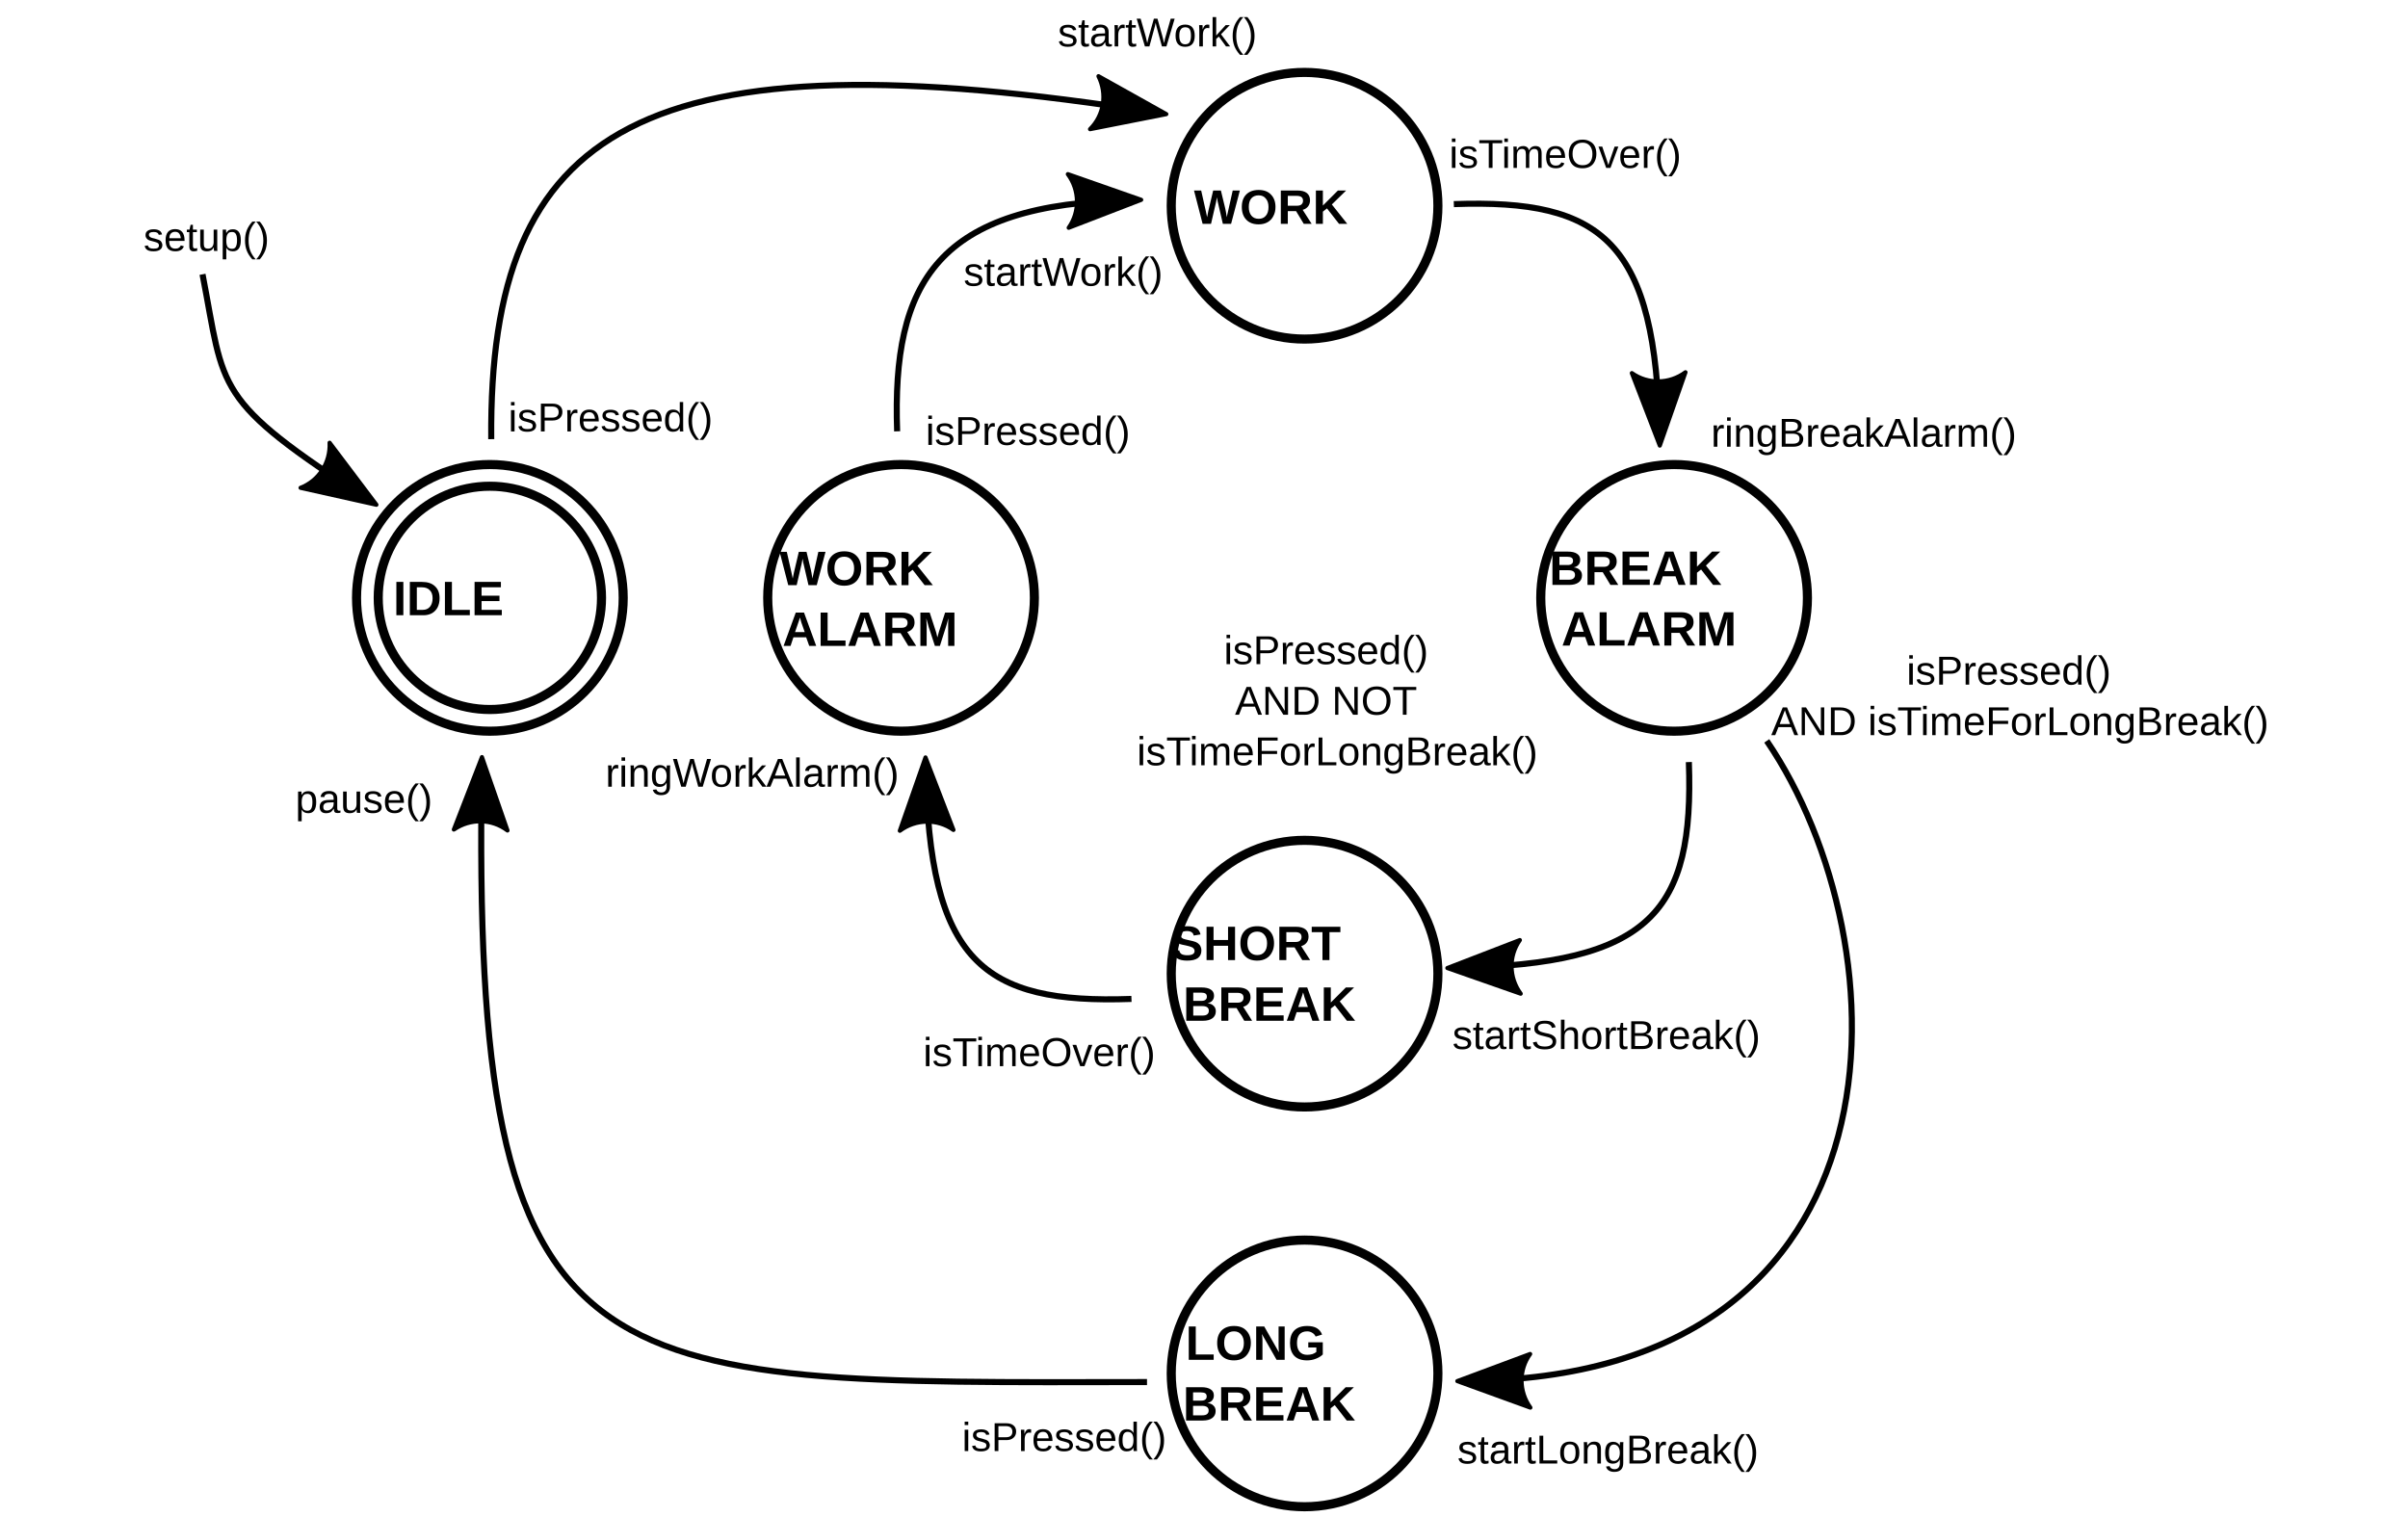
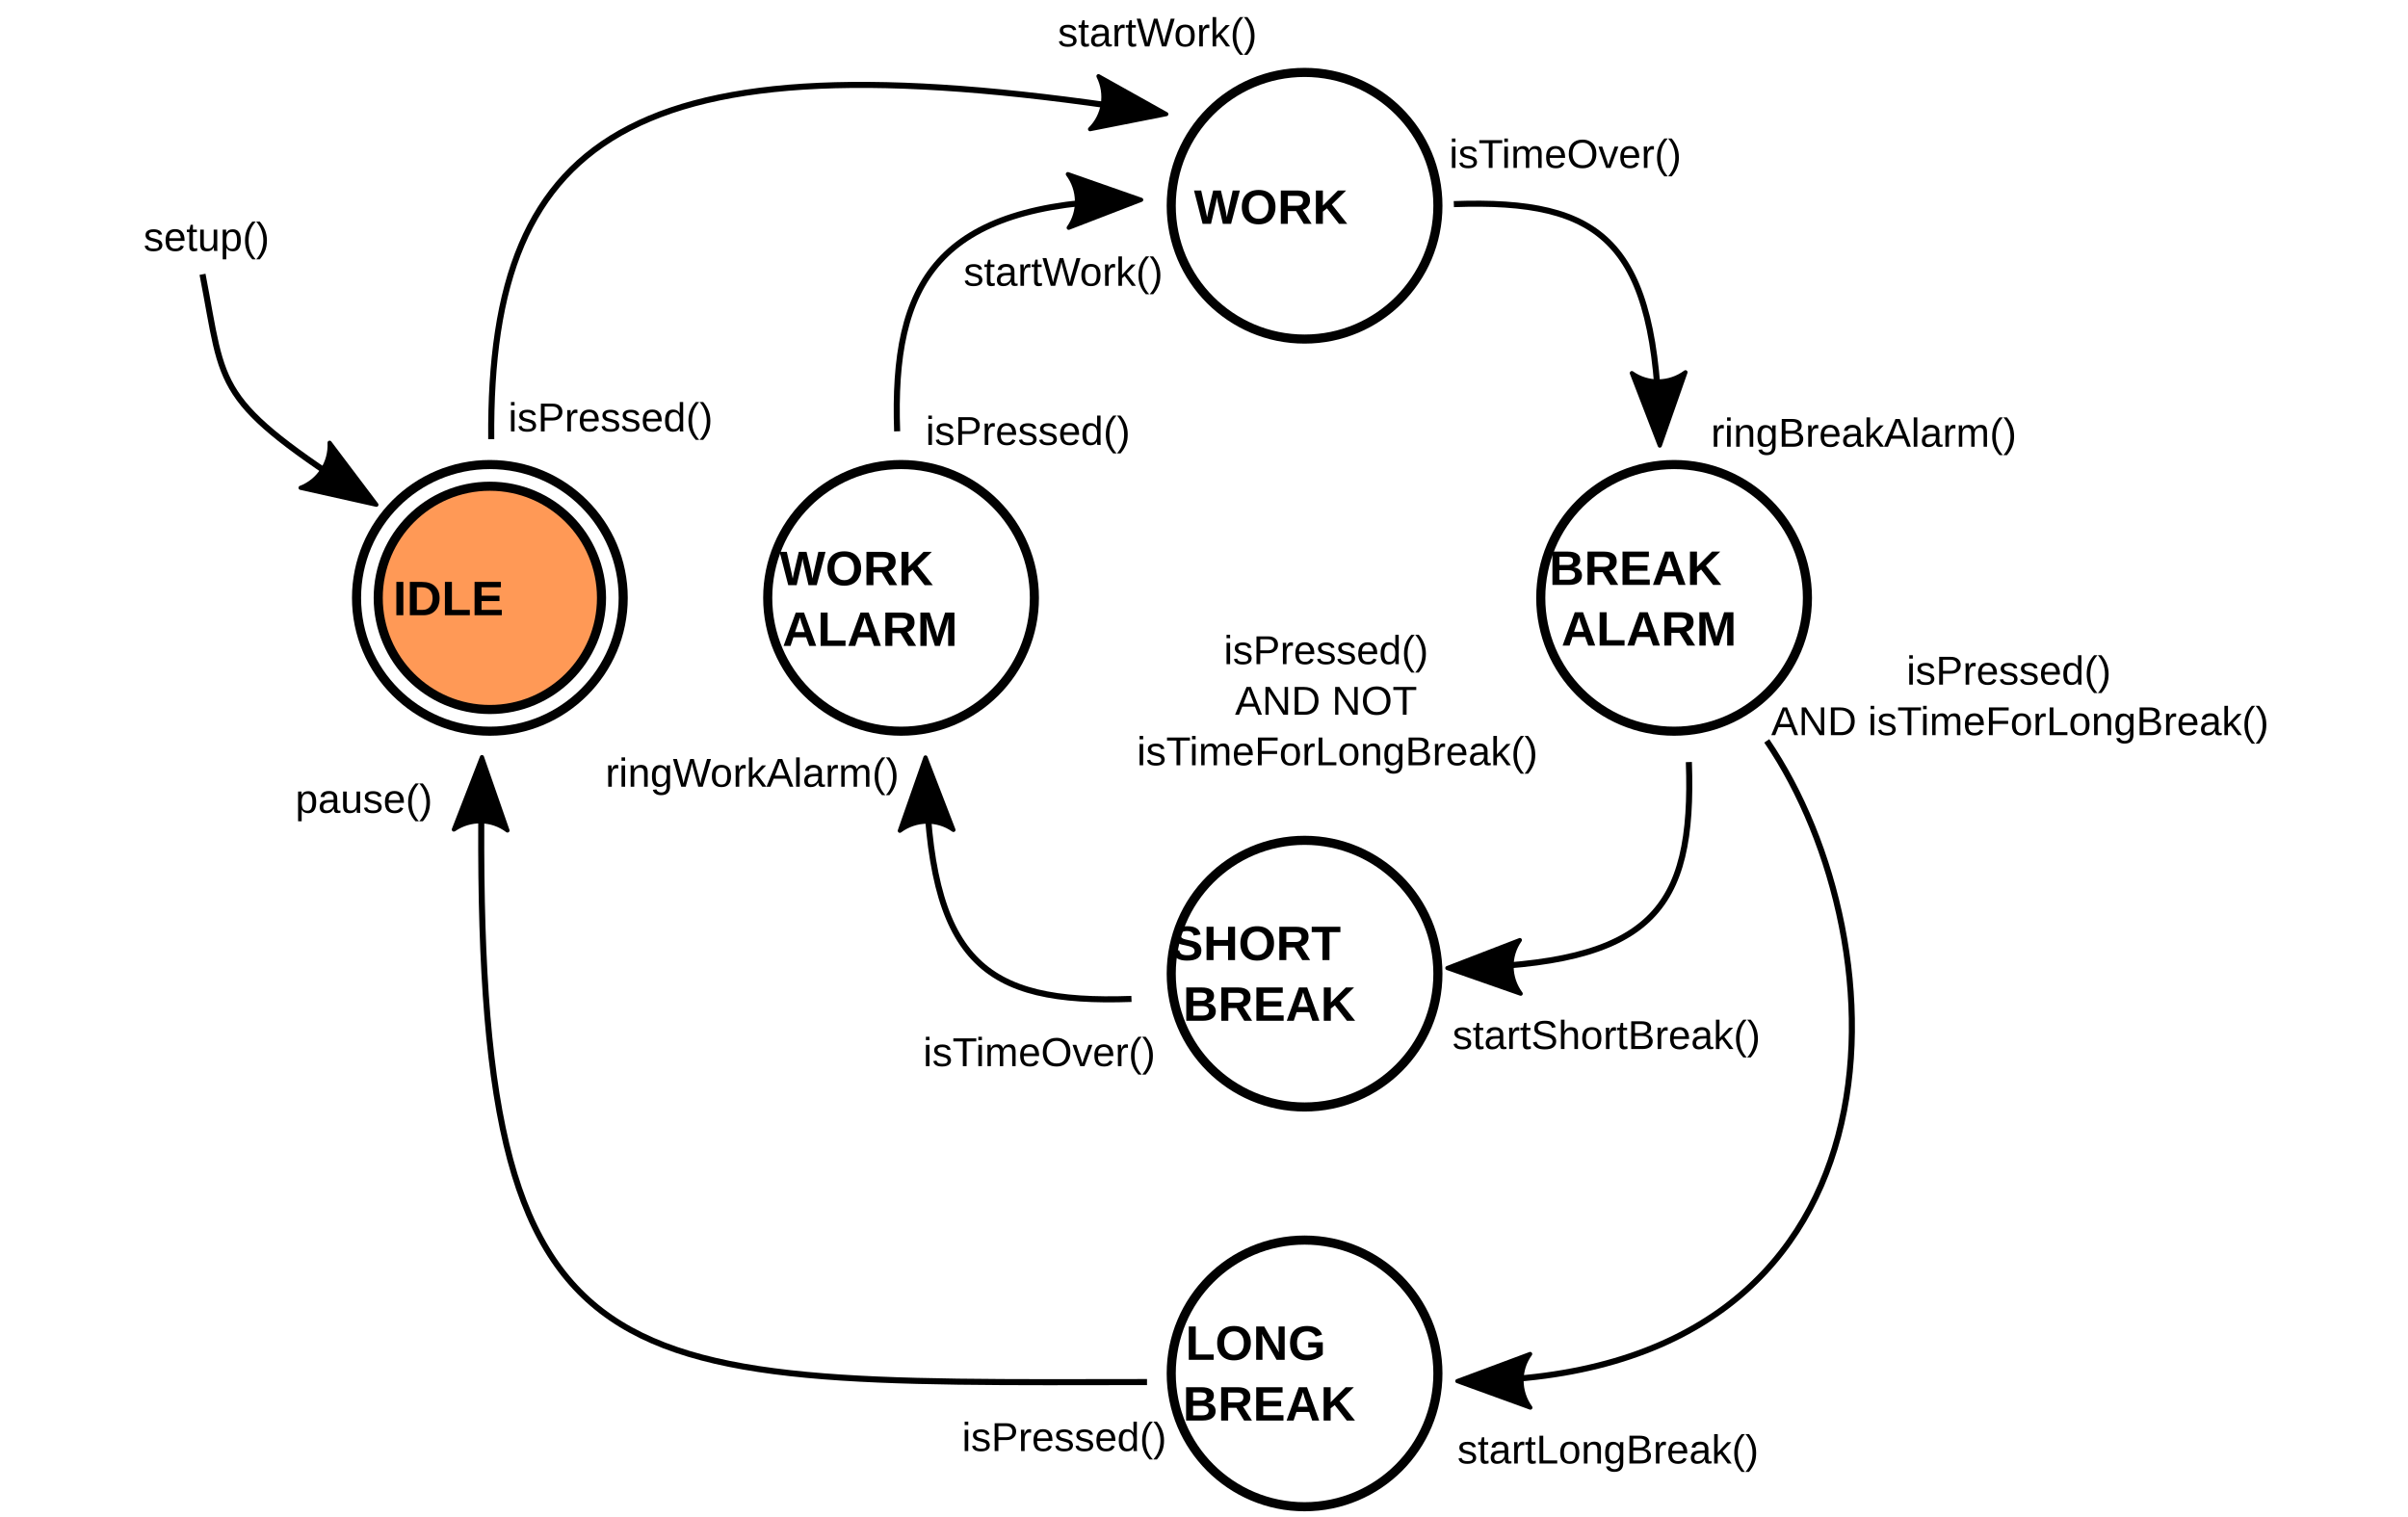
<svg xmlns="http://www.w3.org/2000/svg" width="793.701" height="500" viewBox="0 0 210 132.292" version="1.1" id="svg8">
  <defs id="defs2">
    <marker style="overflow:visible" id="Arrow2Lend" refX="0" refY="0" orient="auto">
      <path transform="matrix(-1.1,0,0,-1.1,-1.1,0)" d="M 8.719,4.034 -2.207,0.016 8.719,-4.002 c -1.745,2.372 -1.735,5.617 -6e-7,8.035 z" style="fill:#000000;fill-opacity:1;fill-rule:evenodd;stroke:#000000;stroke-width:0.625;stroke-linejoin:round;stroke-opacity:1" id="path871" />
    </marker>
    <marker style="overflow:visible" id="Arrow2Lend-0" refX="0" refY="0" orient="auto">
      <path transform="matrix(-1.1,0,0,-1.1,-1.1,0)" d="M 8.719,4.034 -2.207,0.016 8.719,-4.002 c -1.745,2.372 -1.735,5.617 -6e-7,8.035 z" style="fill:#000000;fill-opacity:1;fill-rule:evenodd;stroke:#000000;stroke-width:0.625;stroke-linejoin:round;stroke-opacity:1" id="path871-8" />
    </marker>
    <marker style="overflow:visible" id="Arrow2Lend-0-7" refX="0" refY="0" orient="auto">
      <path transform="matrix(-1.1,0,0,-1.1,-1.1,0)" d="M 8.719,4.034 -2.207,0.016 8.719,-4.002 c -1.745,2.372 -1.735,5.617 -6e-7,8.035 z" style="fill:#000000;fill-opacity:1;fill-rule:evenodd;stroke:#000000;stroke-width:0.625;stroke-linejoin:round;stroke-opacity:1" id="path871-8-8" />
    </marker>
    <marker style="overflow:visible" id="Arrow2Lend-0-7-5" refX="0" refY="0" orient="auto">
      <path transform="matrix(-1.1,0,0,-1.1,-1.1,0)" d="M 8.719,4.034 -2.207,0.016 8.719,-4.002 c -1.745,2.372 -1.735,5.617 -6e-7,8.035 z" style="fill:#000000;fill-opacity:1;fill-rule:evenodd;stroke:#000000;stroke-width:0.625;stroke-linejoin:round;stroke-opacity:1" id="path871-8-8-1" />
    </marker>
    <marker style="overflow:visible" id="Arrow2Lend-0-7-8" refX="0" refY="0" orient="auto">
      <path transform="matrix(-1.1,0,0,-1.1,-1.1,0)" d="M 8.719,4.034 -2.207,0.016 8.719,-4.002 c -1.745,2.372 -1.735,5.617 -6e-7,8.035 z" style="fill:#000000;fill-opacity:1;fill-rule:evenodd;stroke:#000000;stroke-width:0.625;stroke-linejoin:round;stroke-opacity:1" id="path871-8-8-6" />
    </marker>
    <marker style="overflow:visible" id="Arrow2Lend-0-8" refX="0" refY="0" orient="auto">
      <path transform="matrix(-1.1,0,0,-1.1,-1.1,0)" d="M 8.719,4.034 -2.207,0.016 8.719,-4.002 c -1.745,2.372 -1.735,5.617 -6e-7,8.035 z" style="fill:#000000;fill-opacity:1;fill-rule:evenodd;stroke:#000000;stroke-width:0.625;stroke-linejoin:round;stroke-opacity:1" id="path871-8-5" />
    </marker>
    <marker style="overflow:visible" id="Arrow2Lend-0-89" refX="0" refY="0" orient="auto">
      <path transform="matrix(-1.1,0,0,-1.1,-1.1,0)" d="M 8.719,4.034 -2.207,0.016 8.719,-4.002 c -1.745,2.372 -1.735,5.617 -6e-7,8.035 z" style="fill:#000000;fill-opacity:1;fill-rule:evenodd;stroke:#000000;stroke-width:0.625;stroke-linejoin:round;stroke-opacity:1" id="path871-8-4" />
    </marker>
    <marker style="overflow:visible" id="Arrow2Lend-0-7-5-9" refX="0" refY="0" orient="auto">
      <path transform="matrix(-1.1,0,0,-1.1,-1.1,0)" d="M 8.719,4.034 -2.207,0.016 8.719,-4.002 c -1.745,2.372 -1.735,5.617 -6e-7,8.035 z" style="fill:#000000;fill-opacity:1;fill-rule:evenodd;stroke:#000000;stroke-width:0.625;stroke-linejoin:round;stroke-opacity:1" id="path871-8-8-1-2" />
    </marker>
    <marker style="overflow:visible" id="Arrow2Lend-0-7-5-9-6" refX="0" refY="0" orient="auto">
      <path transform="matrix(-1.1,0,0,-1.1,-1.1,0)" d="M 8.719,4.034 -2.207,0.016 8.719,-4.002 c -1.745,2.372 -1.735,5.617 -6e-7,8.035 z" style="fill:#000000;fill-opacity:1;fill-rule:evenodd;stroke:#000000;stroke-width:0.625;stroke-linejoin:round;stroke-opacity:1" id="path871-8-8-1-2-0" />
    </marker>
    <marker style="overflow:visible" id="Arrow2Lend-0-7-5-9-6-4" refX="0" refY="0" orient="auto">
      <path transform="matrix(-1.1,0,0,-1.1,-1.1,0)" d="M 8.719,4.034 -2.207,0.016 8.719,-4.002 c -1.745,2.372 -1.735,5.617 -6e-7,8.035 z" style="fill:#000000;fill-opacity:1;fill-rule:evenodd;stroke:#000000;stroke-width:0.625;stroke-linejoin:round;stroke-opacity:1" id="path871-8-8-1-2-0-8" />
    </marker>
    <marker style="overflow:visible" id="Arrow2Lend-0-7-5-9-6-5" refX="0" refY="0" orient="auto">
      <path transform="matrix(-1.1,0,0,-1.1,-1.1,0)" d="M 8.719,4.034 -2.207,0.016 8.719,-4.002 c -1.745,2.372 -1.735,5.617 -6e-7,8.035 z" style="fill:#000000;fill-opacity:1;fill-rule:evenodd;stroke:#000000;stroke-width:0.625;stroke-linejoin:round;stroke-opacity:1" id="path871-8-8-1-2-0-3" />
    </marker>
  </defs>
  <g id="layer1">
    <circle style="opacity:0.996;fill:none;stroke:#000000;stroke-width:0.794;stroke-linejoin:round;stroke-miterlimit:4;stroke-dasharray:none;stroke-dashoffset:0;stroke-opacity:1" id="path833-00-9" cx="113.771" cy="84.914" r="11.628" />
    <text xml:space="preserve" style="font-size:4.233px;line-height:1.25;font-family:Arial;-inkscape-font-specification:Arial;stroke-width:0.265" x="113.64" y="83.731" id="text1147-6-3">
      <tspan id="tspan1145-2-3" x="113.64" y="83.731" style="font-style:normal;font-variant:normal;font-weight:bold;font-stretch:normal;font-family:Arial;-inkscape-font-specification:'Arial Bold';text-align:center;text-anchor:middle;stroke-width:0.265">SHORT</tspan>
      <tspan x="113.64" y="89.023" style="font-style:normal;font-variant:normal;font-weight:bold;font-stretch:normal;font-family:Arial;-inkscape-font-specification:'Arial Bold';text-align:center;text-anchor:middle;stroke-width:0.265" id="tspan1233">BREAK</tspan>
    </text>
    <circle style="opacity:0.996;fill:none;stroke:#000000;stroke-width:0.794;stroke-linejoin:round;stroke-miterlimit:4;stroke-dasharray:none;stroke-dashoffset:0;stroke-opacity:1" id="path833" cx="42.721" cy="52.141" r="11.628" />
-     <circle style="opacity:0.996;fill:none;stroke:#000000;stroke-width:0.794;stroke-linejoin:round;stroke-miterlimit:4;stroke-dasharray:none;stroke-dashoffset:0;stroke-opacity:1" id="path833-0" cx="42.721" cy="52.141" r="9.736" />
+     <circle style="opacity:0.996;fill:#ff9955;stroke:#000000;stroke-width:0.794;stroke-linejoin:round;stroke-miterlimit:4;stroke-dasharray:none;stroke-dashoffset:0;stroke-opacity:1" id="path833-0" cx="42.721" cy="52.141" r="9.736" />
    <text xml:space="preserve" style="font-size:4.233px;line-height:1.25;font-family:Arial;-inkscape-font-specification:Arial;stroke-width:0.265" x="42.046" y="53.656" id="text1147">
      <tspan id="tspan1145" x="42.046" y="53.656" style="font-style:normal;font-variant:normal;font-weight:bold;font-stretch:normal;font-family:Arial;-inkscape-font-specification:'Arial Bold';text-align:center;text-anchor:middle;stroke-width:0.265">IDLE</tspan>
    </text>
    <circle style="opacity:0.996;fill:none;stroke:#000000;stroke-width:0.794;stroke-linejoin:round;stroke-miterlimit:4;stroke-dasharray:none;stroke-dashoffset:0;stroke-opacity:1" id="path833-00" cx="113.771" cy="17.943" r="11.628" />
    <text xml:space="preserve" style="font-size:4.233px;line-height:1.25;font-family:Arial;-inkscape-font-specification:Arial;stroke-width:0.265" x="113.769" y="19.521" id="text1147-6">
      <tspan id="tspan1145-2" x="113.769" y="19.521" style="font-style:normal;font-variant:normal;font-weight:bold;font-stretch:normal;font-family:Arial;-inkscape-font-specification:'Arial Bold';text-align:center;text-anchor:middle;stroke-width:0.265">WORK</tspan>
    </text>
    <text xml:space="preserve" style="font-style:normal;font-variant:normal;font-weight:normal;font-stretch:normal;font-size:3.528px;line-height:1.25;font-family:Arial;-inkscape-font-specification:'Arial, Normal';font-variant-ligatures:normal;font-variant-caps:normal;font-variant-numeric:normal;font-variant-east-asian:normal;stroke-width:0.265" x="44.33" y="37.625" id="text1283">
      <tspan id="tspan1281" x="44.33" y="37.625" style="font-style:normal;font-variant:normal;font-weight:normal;font-stretch:normal;font-size:3.528px;font-family:Arial;-inkscape-font-specification:'Arial, Normal';font-variant-ligatures:normal;font-variant-caps:normal;font-variant-numeric:normal;font-variant-east-asian:normal;stroke-width:0.265">isPressed()</tspan>
    </text>
    <text xml:space="preserve" style="font-style:normal;font-variant:normal;font-weight:normal;font-stretch:normal;font-size:3.528px;line-height:1.25;font-family:Arial;-inkscape-font-specification:'Arial, Normal';font-variant-ligatures:normal;font-variant-caps:normal;font-variant-numeric:normal;font-variant-east-asian:normal;stroke-width:0.265" x="92.25" y="4.05" id="text1283-0">
      <tspan id="tspan1281-9" x="92.25" y="4.05" style="font-style:normal;font-variant:normal;font-weight:normal;font-stretch:normal;font-size:3.528px;font-family:Arial;-inkscape-font-specification:'Arial, Normal';font-variant-ligatures:normal;font-variant-caps:normal;font-variant-numeric:normal;font-variant-east-asian:normal;stroke-width:0.265">startWork()</tspan>
    </text>
    <text xml:space="preserve" style="font-style:normal;font-variant:normal;font-weight:normal;font-stretch:normal;font-size:3.528px;line-height:1.25;font-family:Arial;-inkscape-font-specification:'Arial, Normal';font-variant-ligatures:normal;font-variant-caps:normal;font-variant-numeric:normal;font-variant-east-asian:normal;stroke-width:0.265" x="126.383" y="14.644" id="text1283-0-0">
      <tspan id="tspan1281-9-3" x="126.383" y="14.644" style="font-style:normal;font-variant:normal;font-weight:normal;font-stretch:normal;font-size:3.528px;font-family:Arial;-inkscape-font-specification:'Arial, Normal';font-variant-ligatures:normal;font-variant-caps:normal;font-variant-numeric:normal;font-variant-east-asian:normal;stroke-width:0.265">isTimeOver()</tspan>
    </text>
    <text xml:space="preserve" style="font-style:normal;font-variant:normal;font-weight:normal;font-stretch:normal;font-size:3.528px;line-height:1.25;font-family:Arial;-inkscape-font-specification:'Arial, Normal';font-variant-ligatures:normal;font-variant-caps:normal;font-variant-numeric:normal;font-variant-east-asian:normal;stroke-width:0.265" x="52.793" y="68.614" id="text1283-0-0-0">
      <tspan id="tspan1281-9-3-2" x="52.793" y="68.614" style="font-style:normal;font-variant:normal;font-weight:normal;font-stretch:normal;font-size:3.528px;font-family:Arial;-inkscape-font-specification:'Arial, Normal';font-variant-ligatures:normal;font-variant-caps:normal;font-variant-numeric:normal;font-variant-east-asian:normal;stroke-width:0.265">ringWorkAlarm()</tspan>
    </text>
    <text xml:space="preserve" style="font-style:normal;font-variant:normal;font-weight:normal;font-stretch:normal;font-size:3.528px;line-height:1.25;font-family:Arial;-inkscape-font-specification:'Arial, Normal';font-variant-ligatures:normal;font-variant-caps:normal;font-variant-numeric:normal;font-variant-east-asian:normal;stroke-width:0.265" x="84.036" y="24.925" id="text1283-0-0-0-5-0">
      <tspan id="tspan1281-9-3-2-4-8" x="84.036" y="24.925" style="font-style:normal;font-variant:normal;font-weight:normal;font-stretch:normal;font-size:3.528px;font-family:Arial;-inkscape-font-specification:'Arial, Normal';font-variant-ligatures:normal;font-variant-caps:normal;font-variant-numeric:normal;font-variant-east-asian:normal;stroke-width:0.265">startWork()</tspan>
    </text>
    <circle style="opacity:0.996;fill:none;stroke:#000000;stroke-width:0.794;stroke-linejoin:round;stroke-miterlimit:4;stroke-dasharray:none;stroke-dashoffset:0;stroke-opacity:1" id="path833-00-4" cx="145.997" cy="52.141" r="11.628" />
    <text xml:space="preserve" style="font-size:4.233px;line-height:1.25;font-family:Arial;-inkscape-font-specification:Arial;stroke-width:0.265" x="146.747" y="51.01" id="text1147-6-7">
      <tspan id="tspan1145-2-4" x="146.747" y="51.01" style="font-style:normal;font-variant:normal;font-weight:bold;font-stretch:normal;font-family:Arial;-inkscape-font-specification:'Arial Bold';text-align:center;text-anchor:middle;stroke-width:0.265">BREAK</tspan>
      <tspan x="146.747" y="56.302" style="font-style:normal;font-variant:normal;font-weight:bold;font-stretch:normal;font-family:Arial;-inkscape-font-specification:'Arial Bold';text-align:center;text-anchor:middle;stroke-width:0.265" id="tspan1229">ALARM</tspan>
    </text>
    <circle style="opacity:0.996;fill:none;stroke:#000000;stroke-width:0.794;stroke-linejoin:round;stroke-miterlimit:4;stroke-dasharray:none;stroke-dashoffset:0;stroke-opacity:1" id="path833-00-1" cx="78.58" cy="52.141" r="11.628" />
    <text xml:space="preserve" style="font-size:4.233px;line-height:1.25;font-family:Arial;-inkscape-font-specification:Arial;stroke-width:0.265" x="78.81" y="51.036" id="text1147-6-8">
      <tspan id="tspan1145-2-5" x="78.81" y="51.036" style="font-style:normal;font-variant:normal;font-weight:bold;font-stretch:normal;font-family:Arial;-inkscape-font-specification:'Arial Bold';text-align:center;text-anchor:middle;stroke-width:0.265">WORK</tspan>
      <tspan x="78.81" y="56.328" style="font-style:normal;font-variant:normal;font-weight:bold;font-stretch:normal;font-family:Arial;-inkscape-font-specification:'Arial Bold';text-align:center;text-anchor:middle;stroke-width:0.265" id="tspan1231">ALARM</tspan>
    </text>
    <circle style="opacity:0.996;fill:none;stroke:#000000;stroke-width:0.794;stroke-linejoin:round;stroke-miterlimit:4;stroke-dasharray:none;stroke-dashoffset:0;stroke-opacity:1" id="path833-00-8" cx="113.771" cy="119.777" r="11.628" />
    <text xml:space="preserve" style="font-size:4.233px;line-height:1.25;font-family:Arial;-inkscape-font-specification:Arial;stroke-width:0.265" x="113.621" y="118.594" id="text1147-6-9">
      <tspan id="tspan1145-2-9" x="113.621" y="118.594" style="font-style:normal;font-variant:normal;font-weight:bold;font-stretch:normal;font-family:Arial;-inkscape-font-specification:'Arial Bold';text-align:center;text-anchor:middle;stroke-width:0.265">LONG</tspan>
      <tspan x="113.621" y="123.886" style="font-style:normal;font-variant:normal;font-weight:bold;font-stretch:normal;font-family:Arial;-inkscape-font-specification:'Arial Bold';text-align:center;text-anchor:middle;stroke-width:0.265" id="tspan1235">BREAK</tspan>
    </text>
    <path style="fill:none;stroke:#000000;stroke-width:0.529;stroke-linecap:butt;stroke-linejoin:miter;stroke-miterlimit:4;stroke-dasharray:none;stroke-opacity:1;marker-end:url(#Arrow2Lend)" d="M 42.84,38.301 C 42.617,11.007 55.868,2.679 101.015,9.851" id="path1266" />
    <path style="fill:none;stroke:#000000;stroke-width:0.529;stroke-linecap:butt;stroke-linejoin:miter;stroke-miterlimit:4;stroke-dasharray:none;stroke-opacity:1;marker-end:url(#Arrow2Lend-0)" d="m 154.077,64.613 c 12.054,17.649 13.32,55.657 -26.28,55.823" id="path1266-1" />
    <text xml:space="preserve" style="font-style:normal;font-variant:normal;font-weight:normal;font-stretch:normal;font-size:3.528px;line-height:1.25;font-family:Arial;-inkscape-font-specification:'Arial, Normal';font-variant-ligatures:normal;font-variant-caps:normal;font-variant-numeric:normal;font-variant-east-asian:normal;stroke-width:0.265" x="83.894" y="126.544" id="text1283-0-0-0-3">
      <tspan id="tspan1281-9-3-2-43" x="83.894" y="126.544" style="font-style:normal;font-variant:normal;font-weight:normal;font-stretch:normal;font-size:3.528px;font-family:Arial;-inkscape-font-specification:'Arial, Normal';font-variant-ligatures:normal;font-variant-caps:normal;font-variant-numeric:normal;font-variant-east-asian:normal;stroke-width:0.265">isPressed()</tspan>
    </text>
    <text xml:space="preserve" style="font-style:normal;font-variant:normal;font-weight:normal;font-stretch:normal;font-size:3.528px;line-height:1.25;font-family:Arial;-inkscape-font-specification:'Arial, Normal';font-variant-ligatures:normal;font-variant-caps:normal;font-variant-numeric:normal;font-variant-east-asian:normal;stroke-width:0.265" x="80.51" y="92.981" id="text1283-0-0-7">
      <tspan id="tspan1281-9-3-7" x="80.51" y="92.981" style="font-style:normal;font-variant:normal;font-weight:normal;font-stretch:normal;font-size:3.528px;font-family:Arial;-inkscape-font-specification:'Arial, Normal';font-variant-ligatures:normal;font-variant-caps:normal;font-variant-numeric:normal;font-variant-east-asian:normal;stroke-width:0.265">isTimeOver()</tspan>
    </text>
    <path style="fill:none;stroke:#000000;stroke-width:0.529;stroke-linecap:butt;stroke-linejoin:miter;stroke-miterlimit:4;stroke-dasharray:none;stroke-opacity:1;marker-end:url(#Arrow2Lend-0-7-5)" d="m 126.788,17.801 c 12.967,-0.457 17.674,3.233 17.942,20.357" id="path1266-1-2-2" />
    <text xml:space="preserve" style="font-style:normal;font-variant:normal;font-weight:normal;font-stretch:normal;font-size:3.528px;line-height:1.25;font-family:Arial;-inkscape-font-specification:'Arial, Normal';font-variant-ligatures:normal;font-variant-caps:normal;font-variant-numeric:normal;font-variant-east-asian:normal;stroke-width:0.265" x="149.207" y="38.959" id="text1283-0-0-0-6">
      <tspan id="tspan1281-9-3-2-6" x="149.207" y="38.959" style="font-style:normal;font-variant:normal;font-weight:normal;font-stretch:normal;font-size:3.528px;font-family:Arial;-inkscape-font-specification:'Arial, Normal';font-variant-ligatures:normal;font-variant-caps:normal;font-variant-numeric:normal;font-variant-east-asian:normal;stroke-width:0.265">ringBreakAlarm()</tspan>
    </text>
    <text xml:space="preserve" style="font-style:normal;font-variant:normal;font-weight:normal;font-stretch:normal;font-size:3.528px;line-height:1.25;font-family:Arial;-inkscape-font-specification:'Arial, Normal';font-variant-ligatures:normal;font-variant-caps:normal;font-variant-numeric:normal;font-variant-east-asian:normal;stroke-width:0.265" x="80.728" y="38.802" id="text1283-0-0-0-5-3">
      <tspan id="tspan1281-9-3-2-4-4" x="80.728" y="38.802" style="font-style:normal;font-variant:normal;font-weight:normal;font-stretch:normal;font-size:3.528px;font-family:Arial;-inkscape-font-specification:'Arial, Normal';font-variant-ligatures:normal;font-variant-caps:normal;font-variant-numeric:normal;font-variant-east-asian:normal;stroke-width:0.265">isPressed()</tspan>
    </text>
    <text xml:space="preserve" style="font-style:normal;font-variant:normal;font-weight:normal;font-stretch:normal;font-size:3.528px;line-height:1.25;font-family:Arial;-inkscape-font-specification:'Arial, Normal';font-variant-ligatures:normal;font-variant-caps:normal;font-variant-numeric:normal;font-variant-east-asian:normal;stroke-width:0.265" x="126.666" y="91.489" id="text1283-0-0-0-5-3-5">
      <tspan id="tspan1281-9-3-2-4-4-0" x="126.666" y="91.489" style="font-style:normal;font-variant:normal;font-weight:normal;font-stretch:normal;font-size:3.528px;font-family:Arial;-inkscape-font-specification:'Arial, Normal';font-variant-ligatures:normal;font-variant-caps:normal;font-variant-numeric:normal;font-variant-east-asian:normal;stroke-width:0.265">startShortBreak()</tspan>
    </text>
    <path style="fill:none;stroke:#000000;stroke-width:0.529;stroke-linecap:butt;stroke-linejoin:miter;stroke-miterlimit:4;stroke-dasharray:none;stroke-opacity:1;marker-end:url(#Arrow2Lend-0-8)" d="m 100.03,120.532 c -48.597,0.061 -58.972,1.315 -58.003,-53.8" id="path1266-1-4" />
    <text xml:space="preserve" style="font-style:normal;font-variant:normal;font-weight:normal;font-stretch:normal;font-size:3.528px;line-height:1.25;font-family:Arial;-inkscape-font-specification:'Arial, Normal';font-variant-ligatures:normal;font-variant-caps:normal;font-variant-numeric:normal;font-variant-east-asian:normal;stroke-width:0.265" x="25.761" y="70.889" id="text1283-0-0-0-3-7">
      <tspan id="tspan1281-9-3-2-43-9" x="25.761" y="70.889" style="font-style:normal;font-variant:normal;font-weight:normal;font-stretch:normal;font-size:3.528px;font-family:Arial;-inkscape-font-specification:'Arial, Normal';font-variant-ligatures:normal;font-variant-caps:normal;font-variant-numeric:normal;font-variant-east-asian:normal;stroke-width:0.265">pause()</tspan>
    </text>
    <text xml:space="preserve" style="font-style:normal;font-variant:normal;font-weight:normal;font-stretch:normal;font-size:3.528px;line-height:1.25;font-family:Arial;-inkscape-font-specification:'Arial, Normal';font-variant-ligatures:normal;font-variant-caps:normal;font-variant-numeric:normal;font-variant-east-asian:normal;stroke-width:0.265" x="119.083" y="57.922" id="text1283-0-0-0-5-3-6">
      <tspan id="tspan1281-9-3-2-4-4-5" x="119.083" y="57.922" style="font-style:normal;font-variant:normal;font-weight:normal;font-stretch:normal;font-size:3.528px;font-family:Arial;-inkscape-font-specification:'Arial, Normal';font-variant-ligatures:normal;font-variant-caps:normal;font-variant-numeric:normal;font-variant-east-asian:normal;text-align:center;text-anchor:middle;stroke-width:0.265">isPressed()</tspan>
      <tspan x="119.083" y="62.332" style="font-style:normal;font-variant:normal;font-weight:normal;font-stretch:normal;font-size:3.528px;font-family:Arial;-inkscape-font-specification:'Arial, Normal';font-variant-ligatures:normal;font-variant-caps:normal;font-variant-numeric:normal;font-variant-east-asian:normal;text-align:center;text-anchor:middle;stroke-width:0.265" id="tspan2233">AND NOT</tspan>
      <tspan x="119.083" y="66.742" style="font-style:normal;font-variant:normal;font-weight:normal;font-stretch:normal;font-size:3.528px;font-family:Arial;-inkscape-font-specification:'Arial, Normal';font-variant-ligatures:normal;font-variant-caps:normal;font-variant-numeric:normal;font-variant-east-asian:normal;text-align:center;text-anchor:middle;stroke-width:0.265" id="tspan2339">isTimeForLongBreak()</tspan>
    </text>
    <text xml:space="preserve" style="font-style:normal;font-variant:normal;font-weight:normal;font-stretch:normal;font-size:3.528px;line-height:1.25;font-family:Arial;-inkscape-font-specification:'Arial, Normal';font-variant-ligatures:normal;font-variant-caps:normal;font-variant-numeric:normal;font-variant-east-asian:normal;stroke-width:0.265" x="178.622" y="59.706" id="text1283-0-0-0-5-3-6-9">
      <tspan id="tspan1281-9-3-2-4-4-5-7" x="178.622" y="59.706" style="font-style:normal;font-variant:normal;font-weight:normal;font-stretch:normal;font-size:3.528px;font-family:Arial;-inkscape-font-specification:'Arial, Normal';font-variant-ligatures:normal;font-variant-caps:normal;font-variant-numeric:normal;font-variant-east-asian:normal;text-align:center;text-anchor:middle;stroke-width:0.265">isPressed()</tspan>
      <tspan x="178.622" y="64.116" style="font-style:normal;font-variant:normal;font-weight:normal;font-stretch:normal;font-size:3.528px;font-family:Arial;-inkscape-font-specification:'Arial, Normal';font-variant-ligatures:normal;font-variant-caps:normal;font-variant-numeric:normal;font-variant-east-asian:normal;text-align:center;text-anchor:middle;stroke-width:0.265" id="tspan2233-5">AND isTimeForLongBreak()</tspan>
    </text>
    <text xml:space="preserve" style="font-style:normal;font-variant:normal;font-weight:normal;font-stretch:normal;font-size:3.528px;line-height:1.25;font-family:Arial;-inkscape-font-specification:'Arial, Normal';font-variant-ligatures:normal;font-variant-caps:normal;font-variant-numeric:normal;font-variant-east-asian:normal;stroke-width:0.265" x="127.097" y="127.63" id="text1283-0-0-0-5-3-5-6">
      <tspan id="tspan1281-9-3-2-4-4-0-1" x="127.097" y="127.63" style="font-style:normal;font-variant:normal;font-weight:normal;font-stretch:normal;font-size:3.528px;font-family:Arial;-inkscape-font-specification:'Arial, Normal';font-variant-ligatures:normal;font-variant-caps:normal;font-variant-numeric:normal;font-variant-east-asian:normal;stroke-width:0.265">startLongBreak()</tspan>
    </text>
    <path style="fill:none;stroke:#000000;stroke-width:0.529;stroke-linecap:butt;stroke-linejoin:miter;stroke-miterlimit:4;stroke-dasharray:none;stroke-opacity:1;marker-end:url(#Arrow2Lend-0-7-5-9)" d="m 147.285,66.461 c 0.457,12.967 -3.233,17.674 -20.358,17.942" id="path1266-1-2-2-9" />
    <path style="fill:none;stroke:#000000;stroke-width:0.529;stroke-linecap:butt;stroke-linejoin:miter;stroke-miterlimit:4;stroke-dasharray:none;stroke-opacity:1;marker-end:url(#Arrow2Lend-0-7-5-9-6)" d="m 98.674,87.118 c -12.967,0.457 -17.674,-3.233 -17.942,-20.358" id="path1266-1-2-2-9-2" />
    <path style="fill:none;stroke:#000000;stroke-width:0.529;stroke-linecap:butt;stroke-linejoin:miter;stroke-miterlimit:4;stroke-dasharray:none;stroke-opacity:1;marker-end:url(#Arrow2Lend-0-7-5-9-6-4)" d="m 78.239,37.616 c -0.457,-12.967 3.456,-19.901 20.58,-20.169" id="path1266-1-2-2-9-2-0" />
    <path style="fill:none;stroke:#000000;stroke-width:0.529;stroke-linecap:butt;stroke-linejoin:miter;stroke-miterlimit:4;stroke-dasharray:none;stroke-opacity:1;marker-end:url(#Arrow2Lend-0-7-5-9-6-5)" d="m 17.662,23.924 c 1.972,10.155 0.807,10.862 14.567,19.723" id="path1266-1-2-2-9-2-7" />
    <text xml:space="preserve" style="font-style:normal;font-variant:normal;font-weight:normal;font-stretch:normal;font-size:3.528px;line-height:1.25;font-family:Arial;-inkscape-font-specification:'Arial, Normal';font-variant-ligatures:normal;font-variant-caps:normal;font-variant-numeric:normal;font-variant-east-asian:normal;stroke-width:0.265" x="12.518" y="21.884" id="text1283-0-0-0-3-7-6">
      <tspan id="tspan1281-9-3-2-43-9-3" x="12.518" y="21.884" style="font-style:normal;font-variant:normal;font-weight:normal;font-stretch:normal;font-size:3.528px;font-family:Arial;-inkscape-font-specification:'Arial, Normal';font-variant-ligatures:normal;font-variant-caps:normal;font-variant-numeric:normal;font-variant-east-asian:normal;stroke-width:0.265">setup()</tspan>
    </text>
  </g>
</svg>
